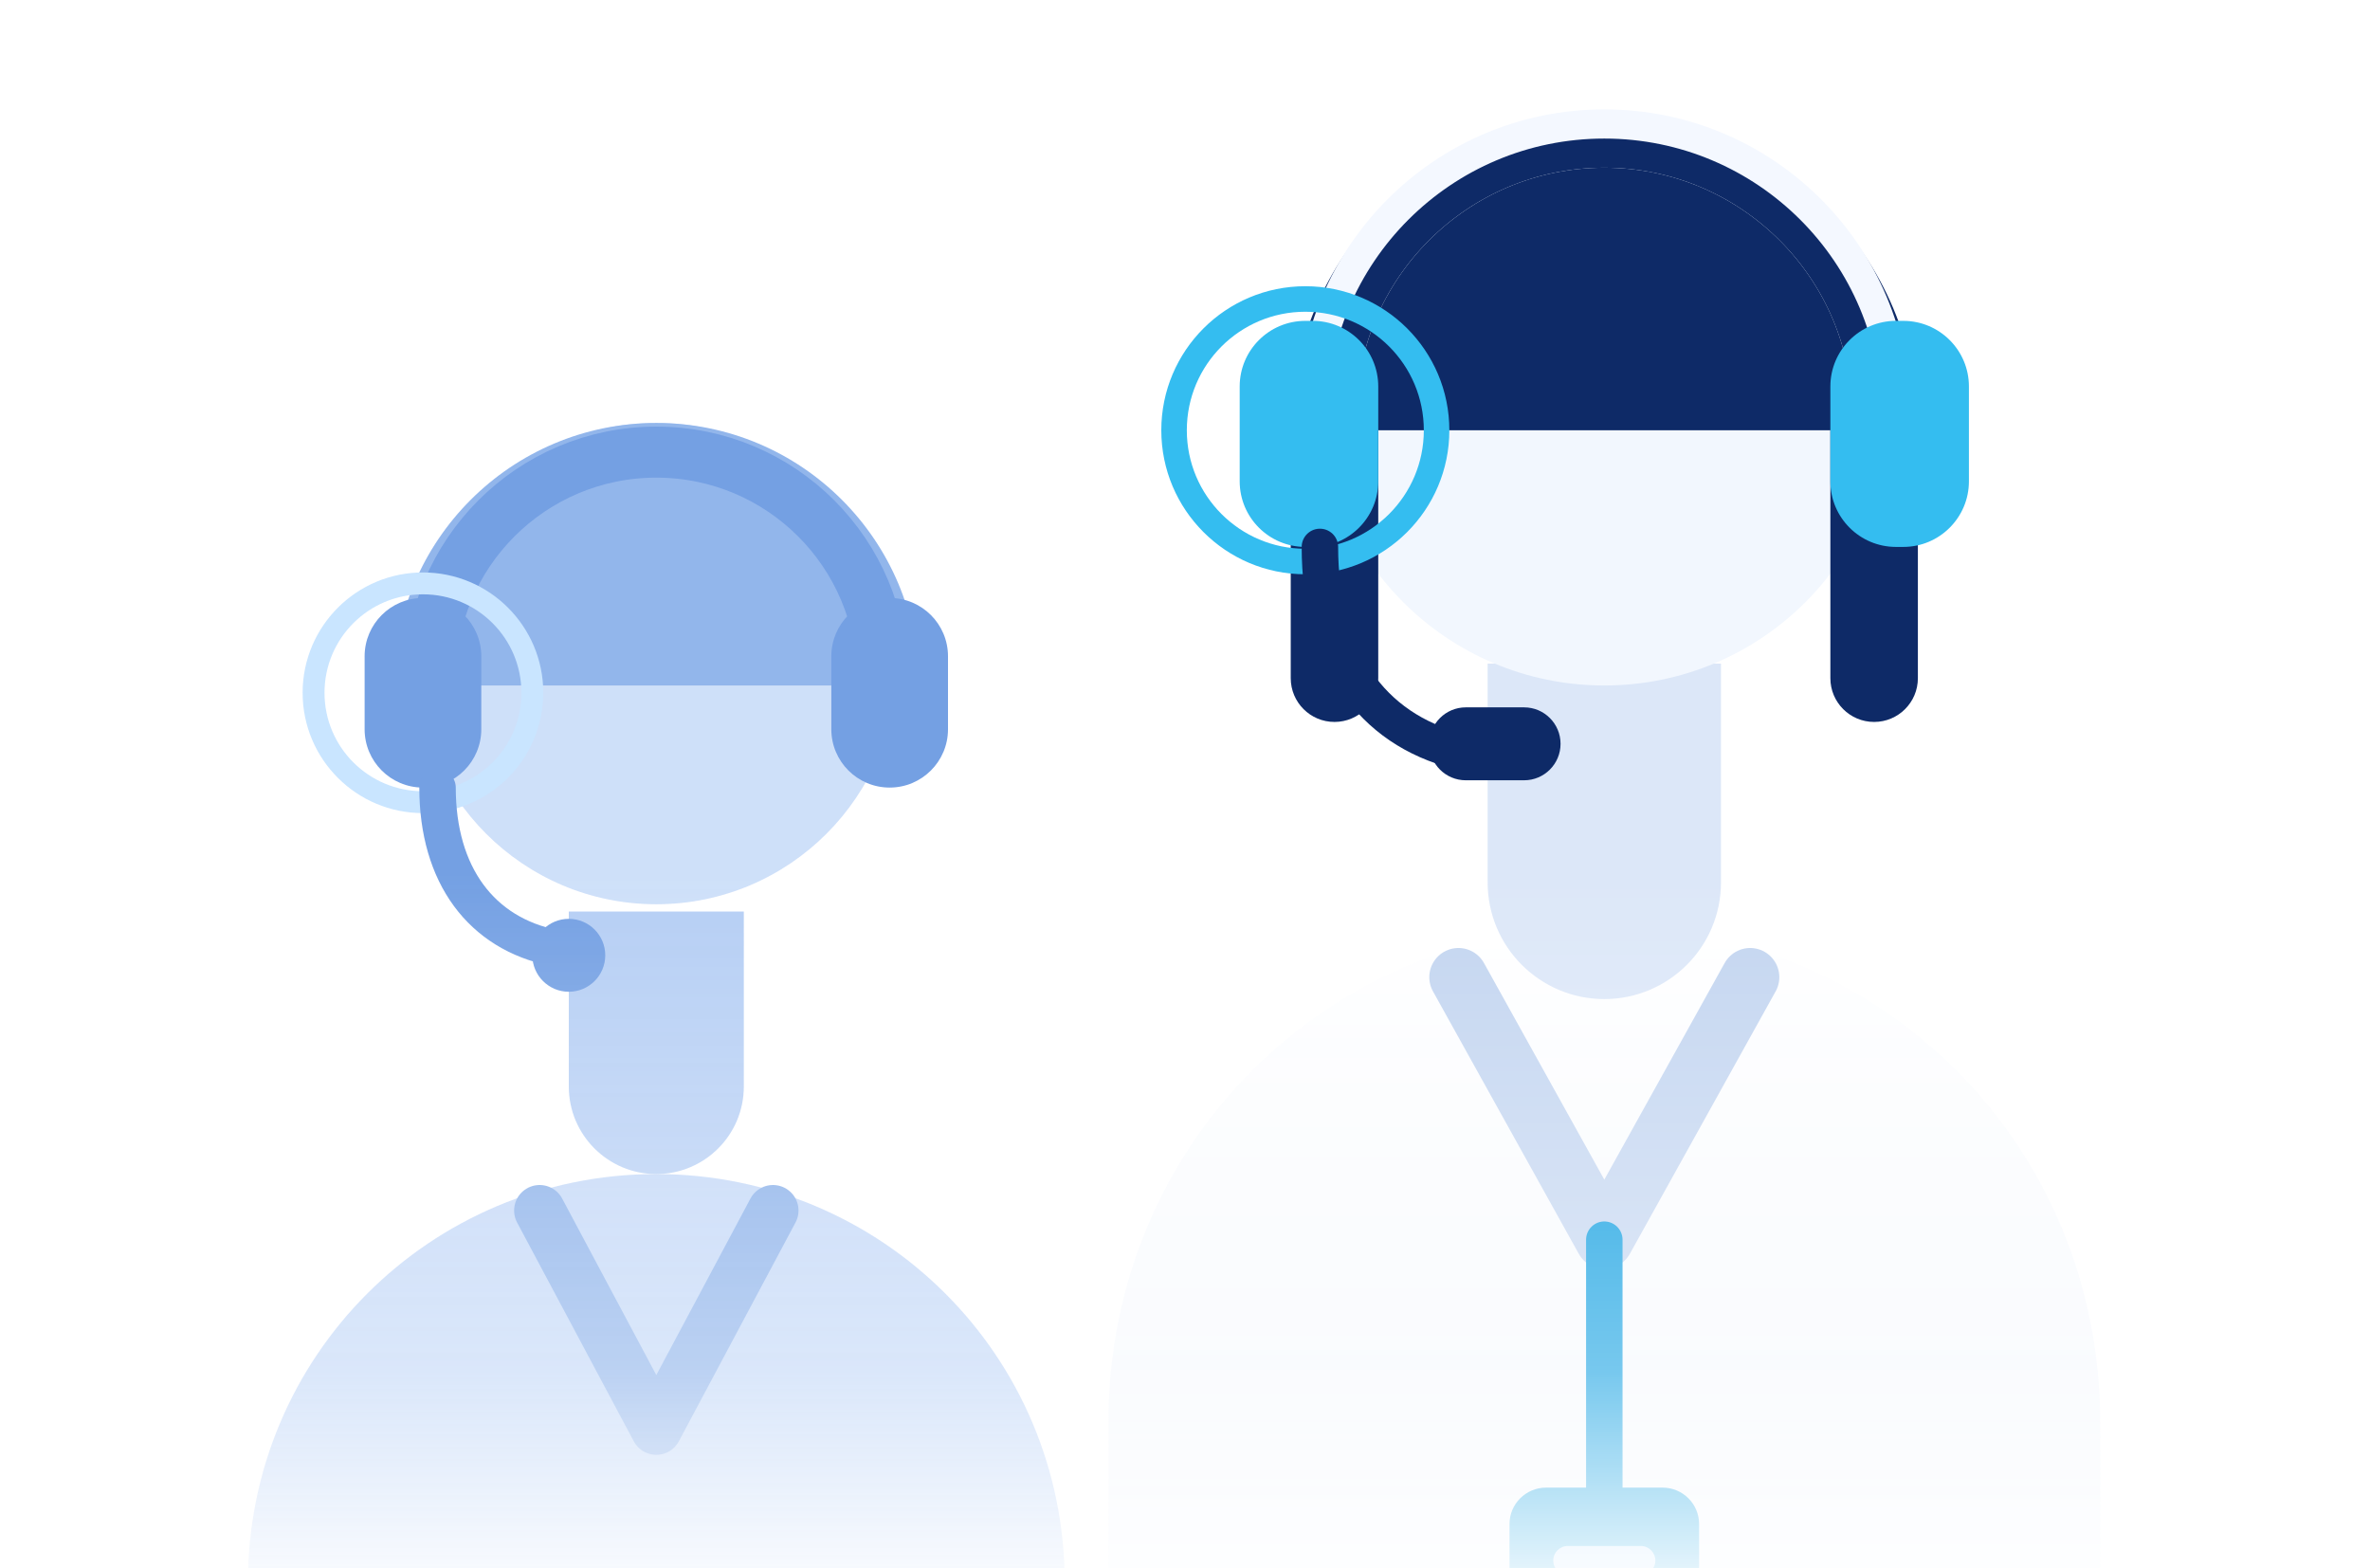
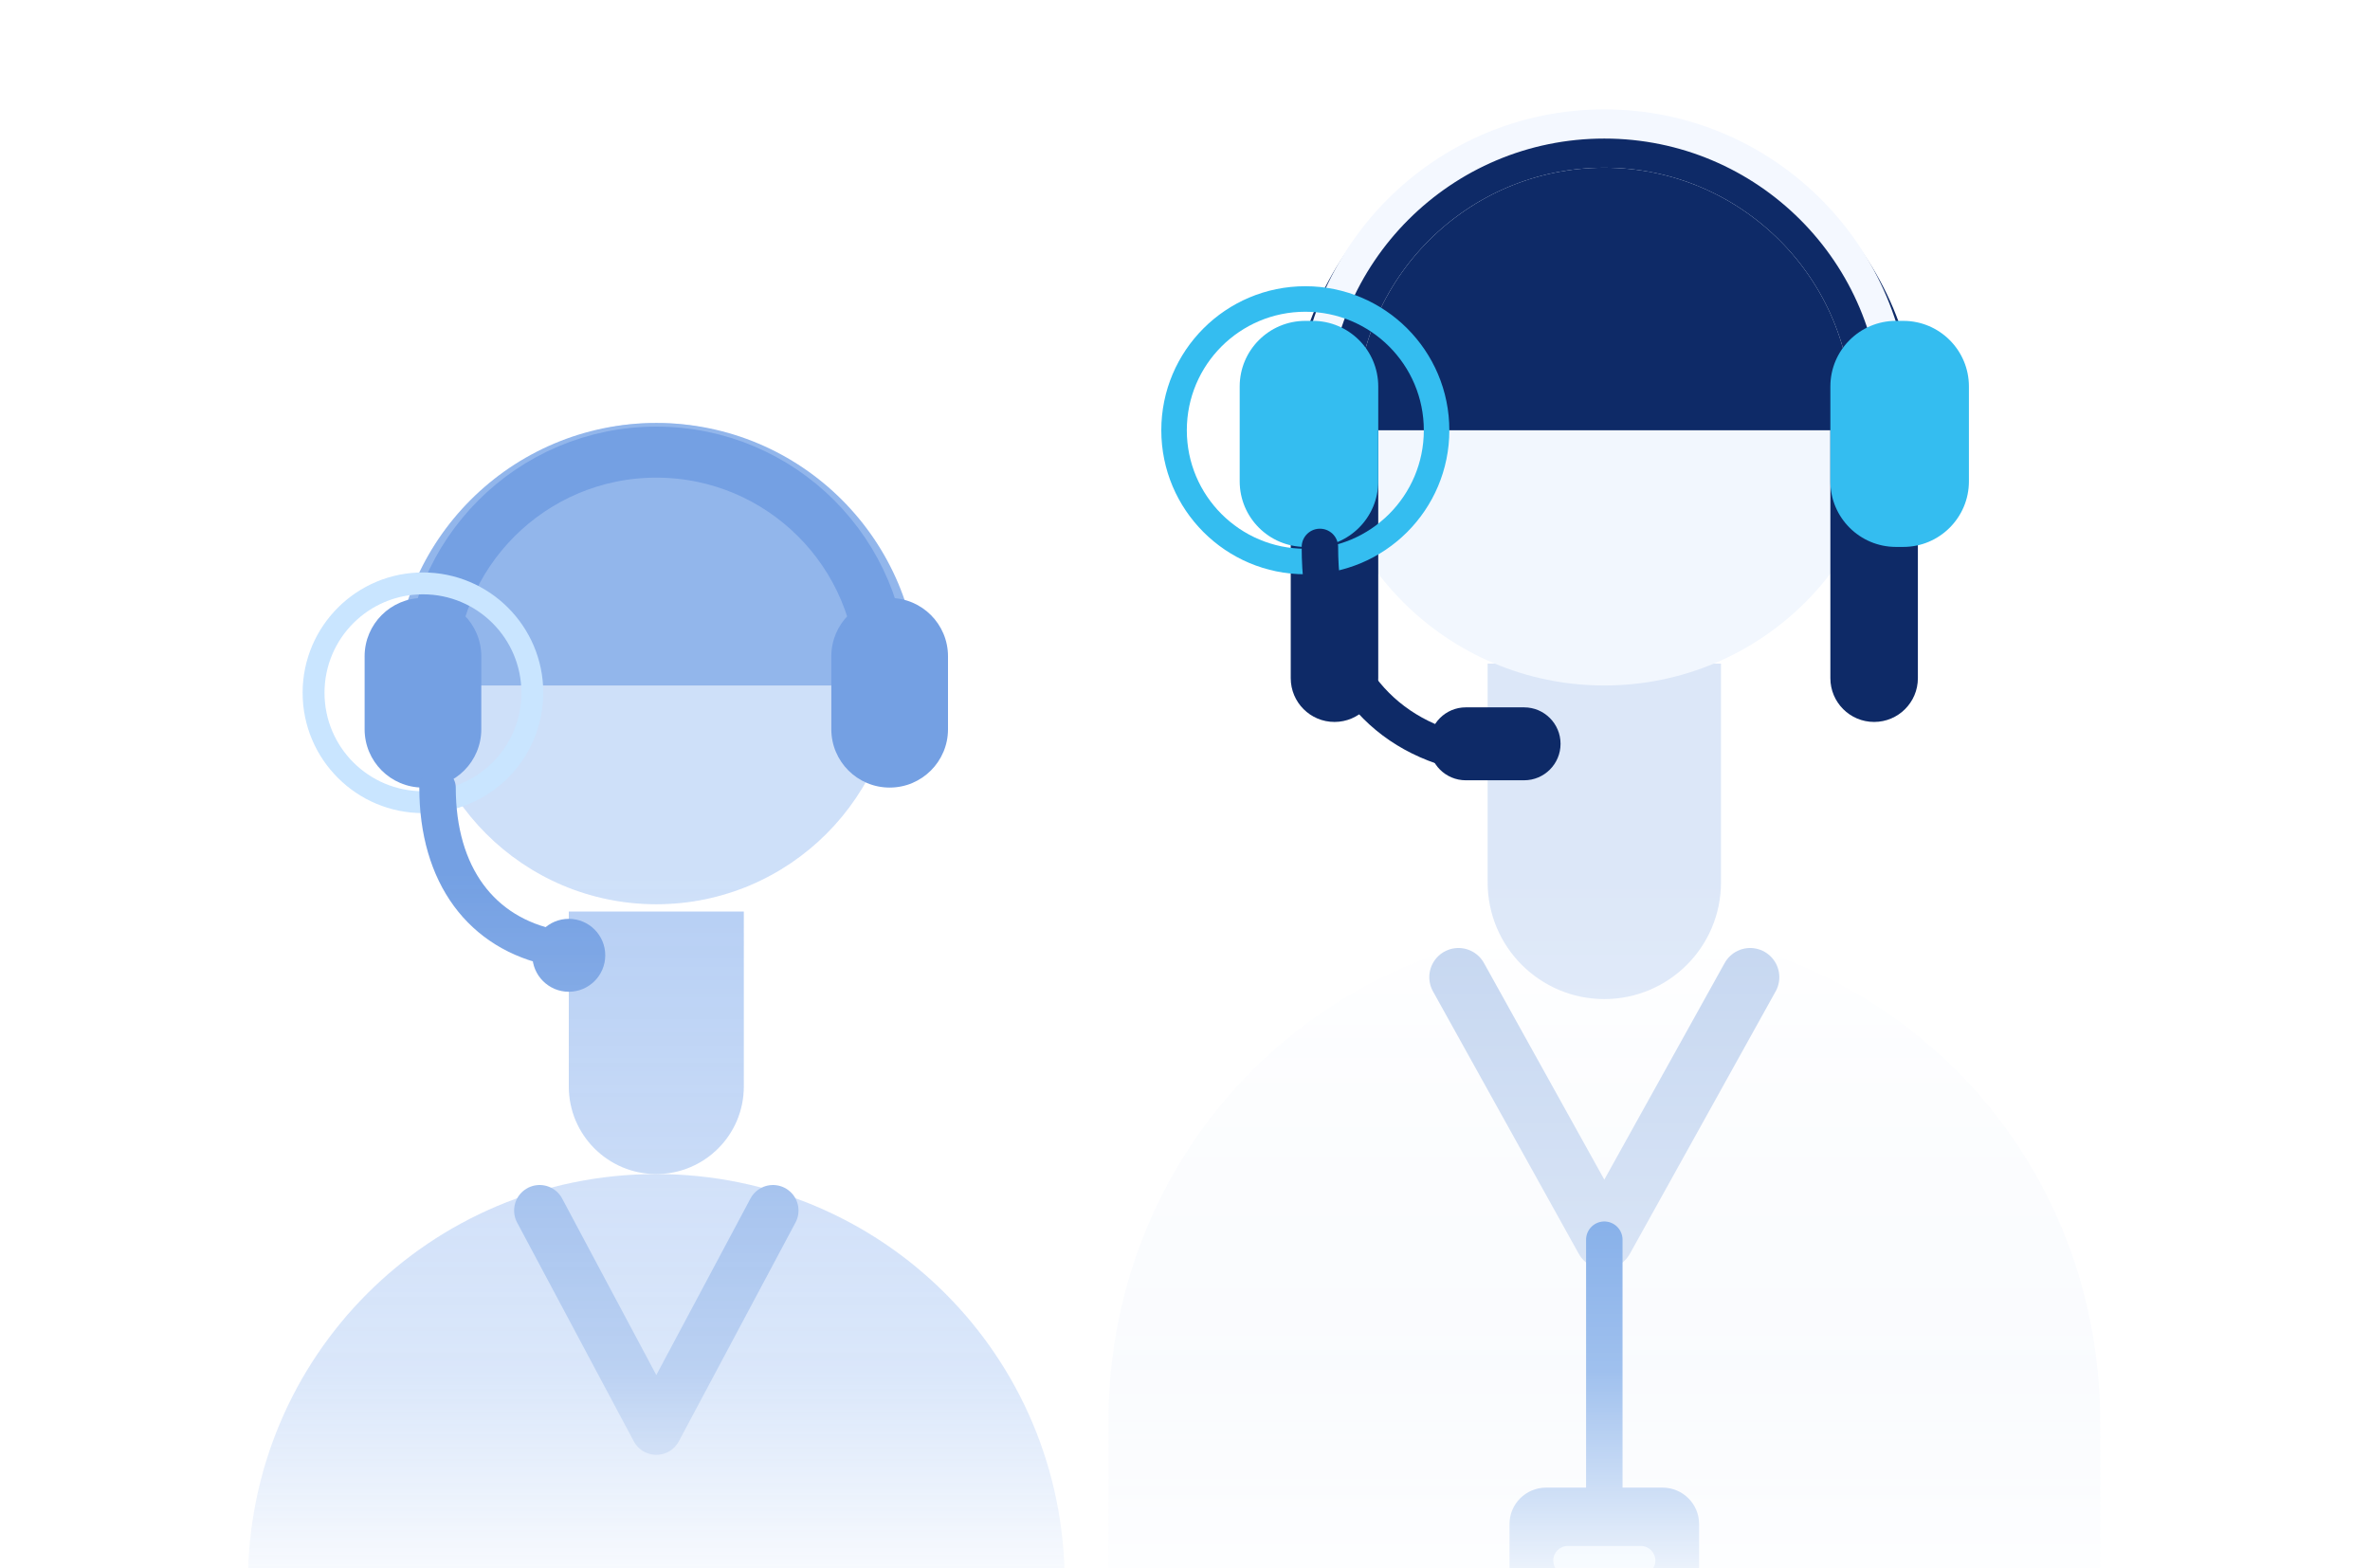
<svg xmlns="http://www.w3.org/2000/svg" viewBox="70 95 325 215" width="325" height="215" role="img" aria-label="Two Rem Assist support agents wearing headsets">
  <defs>
    <linearGradient id="fadeGrad" x1="0" y1="0" x2="0" y2="1">
      <stop offset="0.50" stop-color="#fff" stop-opacity="1" />
      <stop offset="0.66" stop-color="#fff" stop-opacity="0.55" />
      <stop offset="0.74" stop-color="#fff" stop-opacity="0" />
    </linearGradient>
    <mask id="fade">
      <rect x="0" y="0" width="470" height="430" fill="url(#fadeGrad)" />
    </mask>
    <linearGradient id="uniFront" x1="0" y1="0" x2="0" y2="1">
      <stop offset="0" stop-color="#FFFFFF" />
      <stop offset="1" stop-color="#DDE8FA" />
    </linearGradient>
    <linearGradient id="uniBack" x1="0" y1="0" x2="0" y2="1">
      <stop offset="0" stop-color="#B6CFF6" />
      <stop offset="1" stop-color="#8FB6EE" />
    </linearGradient>
  </defs>
  <style>
    /* two different periods so the pair never bobs in lockstep */
    @keyframes remFloatFront { 0%, 100% { transform: translateY(0); } 50% { transform: translateY(-4.5px); } }
    @keyframes remFloatBack  { 0%, 100% { transform: translateY(0); } 50% { transform: translateY(-2.5px); } }
    @keyframes remPing       { 0% { transform: scale(0.55); opacity: 0.5; } 70%, 100% { transform: scale(1.7); opacity: 0; } }
    .rem-front { animation: remFloatFront 6.5s ease-in-out infinite; }
    .rem-back  { animation: remFloatBack 8s ease-in-out infinite 0.7s; }
    .rem-ping  { transform-box: fill-box; transform-origin: 50% 50%; animation: remPing 3.4s ease-out infinite; }
    .rem-ping-b { animation-delay: 1.7s; }
    @media (prefers-reduced-motion: reduce) {
      .rem-front, .rem-back, .rem-ping { animation: none; }
      .rem-ping { opacity: 0; }
    }
  </style>
  <g mask="url(#fade)">
    <g class="rem-back" opacity="0.85">
      <path d="M104 430V312c0-31 25-56 56-56s56 25 56 56v118z" fill="url(#uniBack)" />
      <path d="M144 261l16 30 16-30" fill="none" stroke="#6E9EE4" stroke-width="7" stroke-linecap="round" stroke-linejoin="round" />
      <path d="M104 430v-98c-13 8-21 23-21 40v58z" fill="#9CC0F1" />
      <path d="M216 430v-98c13 8 21 23 21 40v58z" fill="#9CC0F1" />
      <path d="M148 220h24v24a12 12 0 0 1-24 0z" fill="#A8C6F2" />
      <circle cx="160" cy="186" r="33" fill="#C6DAF8" />
      <path d="M124 189A36 36 0 0 1 196 189Z" fill="#7FA9E8" />
      <rect x="124" y="180" width="10" height="22" rx="5" fill="#7FA9E8" />
      <rect x="186" y="180" width="10" height="22" rx="5" fill="#7FA9E8" />
      <path d="M129 188a31 31 0 0 1 62 0" fill="none" stroke="#5C8FDE" stroke-width="7" stroke-linecap="round" />
      <circle class="rem-ping rem-ping-b" cx="128" cy="190" r="15" fill="none" stroke="#BFE0FF" stroke-width="3" />
      <rect x="120" y="177" width="16" height="26" rx="8" fill="#5C8FDE" />
      <rect x="184" y="177" width="16" height="26" rx="8" fill="#5C8FDE" />
      <path d="M130 203c0 12 6 20 16 22" fill="none" stroke="#5C8FDE" stroke-width="5" stroke-linecap="round" />
      <circle cx="148" cy="226" r="5" fill="#5C8FDE" />
    </g>
    <g class="rem-front">
      <path d="M222 430V290c0-38 30-68 68-68s68 30 68 68v140z" fill="url(#uniFront)" />
      <path d="M270 229l20 36 20-36" fill="none" stroke="#C3D5F0" stroke-width="8" stroke-linecap="round" stroke-linejoin="round" />
-       <path d="M290 265v34" fill="none" stroke="#079BE0" stroke-width="5" stroke-linecap="round" />
-       <rect x="277" y="299" width="26" height="34" rx="5" fill="#079BE0" />
+       <path d="M290 265v34" fill="none" stroke="#518DE0" stroke-width="5" stroke-linecap="round" />
+       <rect x="277" y="299" width="26" height="34" rx="5" fill="#518DE0" />
      <rect x="283" y="307" width="14" height="4" rx="2" fill="#BFE0FF" />
      <rect x="283" y="315" width="14" height="4" rx="2" fill="#BFE0FF" />
      <path d="M222 430v-120c-16 10-26 28-26 48v72z" fill="#E7EFFB" />
      <path d="M358 430v-120c16 10 26 28 26 48v72z" fill="#E7EFFB" />
      <path d="M274 186h32v30a16 16 0 0 1-32 0z" fill="#DCE7F8" />
      <circle cx="290" cy="150" r="39" fill="#F2F7FE" />
      <path d="M247 154A43 43 0 0 1 333 154Z" fill="#0E2A67" />
      <path d="M247 154h12v34a6 6 0 0 1-12 0z" fill="#0E2A67" />
      <path d="M321 154h12v34a6 6 0 0 1-12 0z" fill="#0E2A67" />
      <path d="M252 152a38 38 0 0 1 76 0" fill="none" stroke="#F4F8FF" stroke-width="8" stroke-linecap="round" />
      <path d="M254 152a36 36 0 0 1 72 0" fill="none" stroke="#0E2A67" stroke-width="4" stroke-linecap="round" />
      <circle class="rem-ping" cx="249" cy="154" r="18" fill="none" stroke="#34BDF0" stroke-width="3.5" />
      <rect x="240" y="139" width="19" height="31" rx="9" fill="#34BDF0" />
      <rect x="321" y="139" width="19" height="31" rx="9" fill="#34BDF0" />
      <path d="M251 170c0 15 7 25 19 28" fill="none" stroke="#0E2A67" stroke-width="5" stroke-linecap="round" />
      <rect x="266" y="192" width="18" height="10" rx="5" fill="#0E2A67" />
    </g>
  </g>
</svg>
